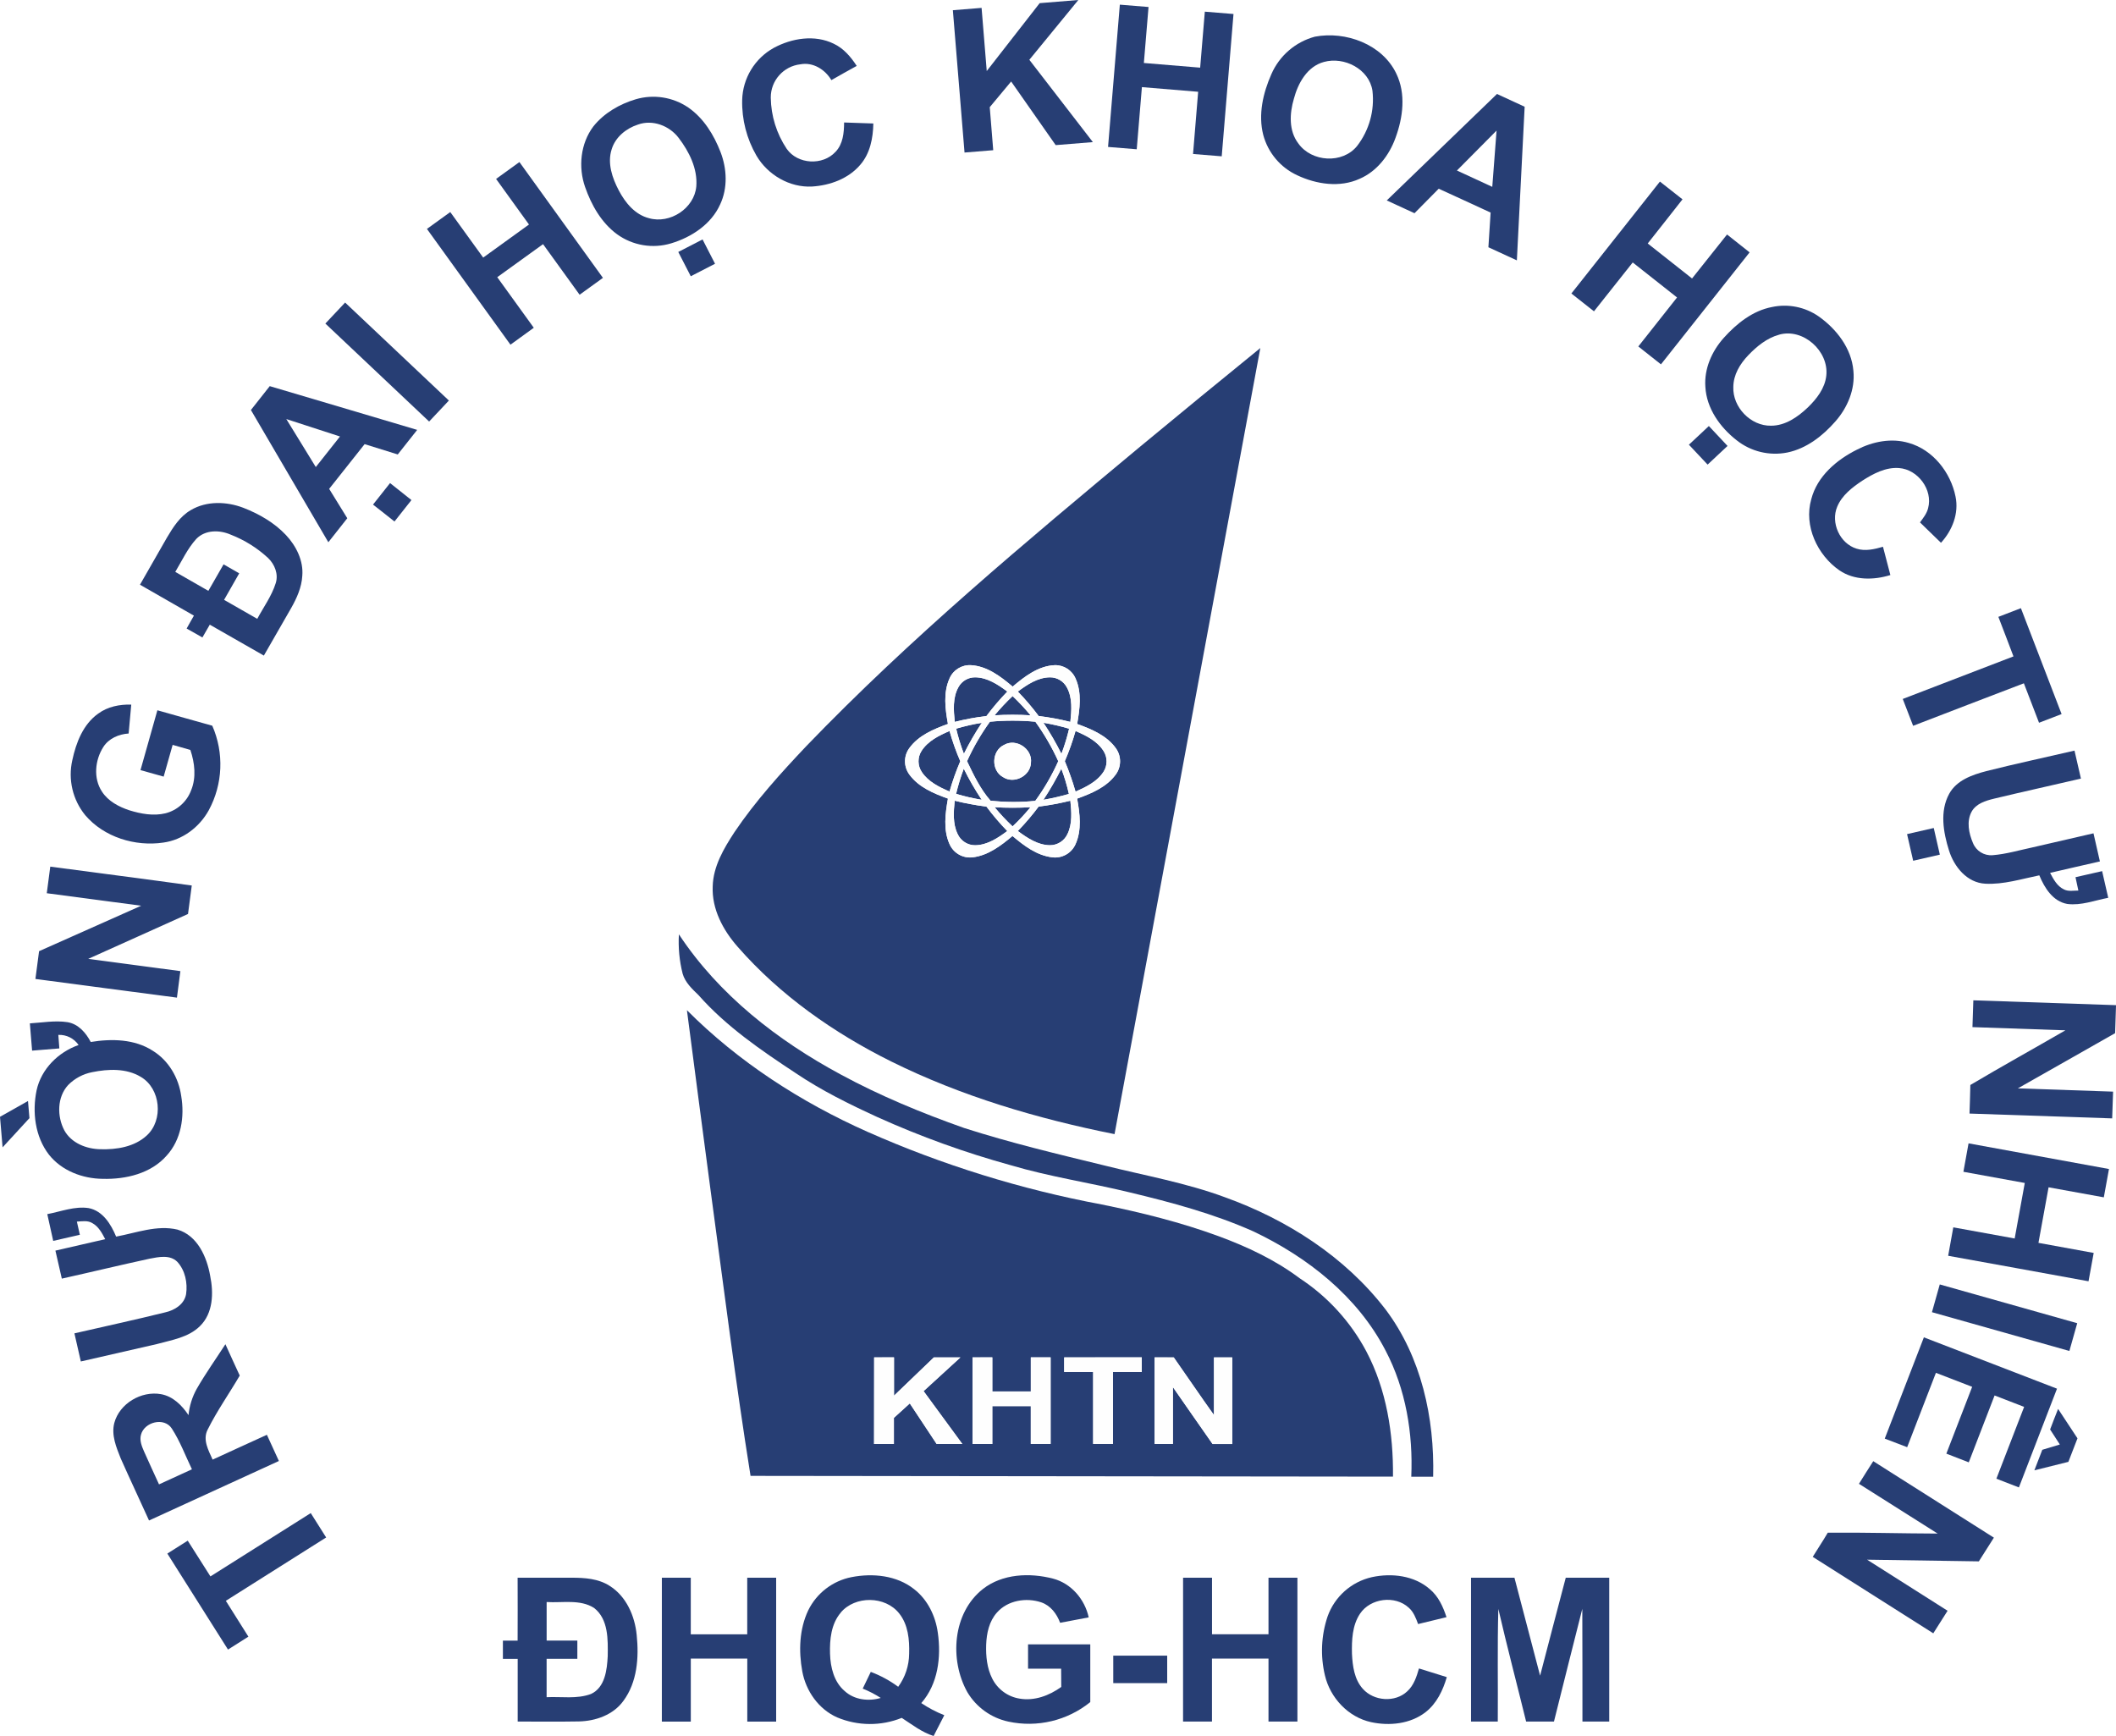
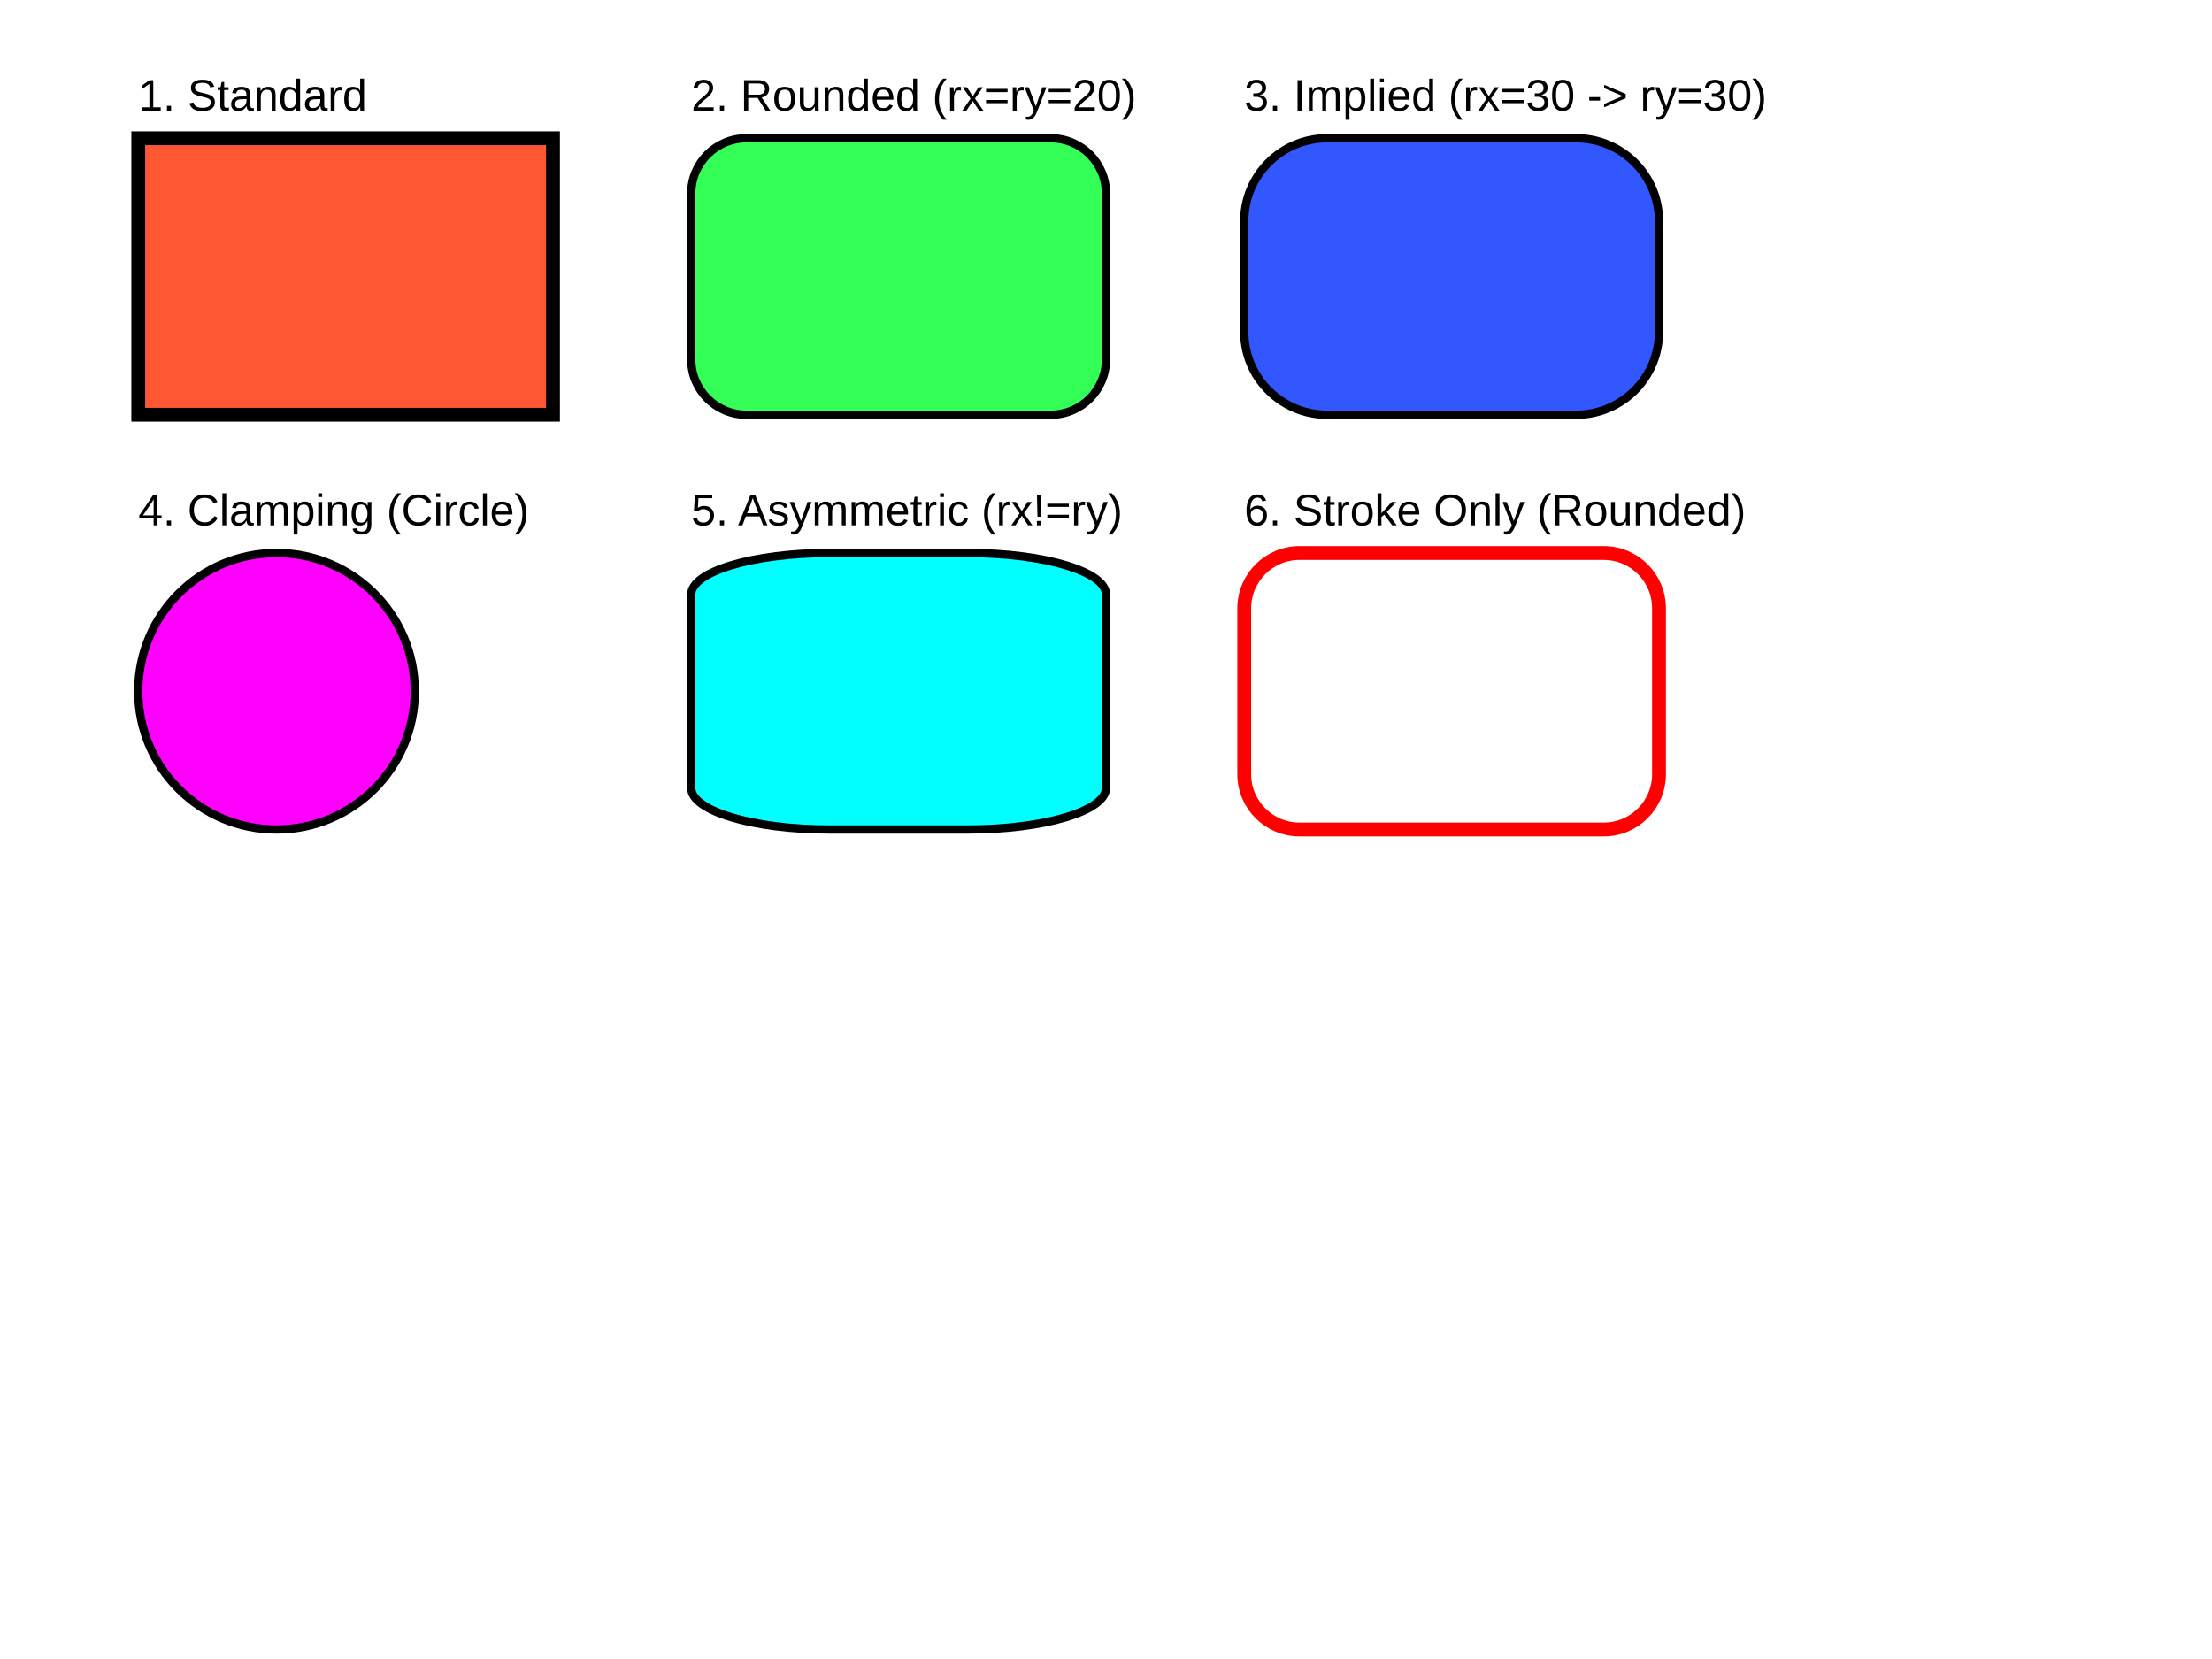
- <svg xmlns="http://www.w3.org/2000/svg" viewBox="0 0 906.99 744.09">
-   <g id="Layer_2">
-     <g id="Layer_1-2">
-       <path fill="#273e74" d="M445.64,1.35c5.52-.48,11-.92,16.57-1.35-7,8.56-14,17.08-21,25.63q13.59,17.64,27.23,35.28-8,.68-15.94,1.29Q443,48.57,433.41,34.93q-4.61,5.49-9.17,11c.48,6.15,1,12.3,1.49,18.45l-12.3,1q-2.51-30.51-5-61,6.15-.51,12.31-1c.73,9,1.45,18.05,2.21,27.07Q434.35,15.91,445.64,1.35Z" />
-       <path fill="#273e74" d="M480,2l12.3,1q-1,12-2,24,12.06,1,24.13,2c.68-8,1.33-16,2-24q6.14.48,12.29,1-2.51,30.48-5.05,61c-4.1-.34-8.2-.67-12.29-1,.72-8.88,1.47-17.77,2.19-26.66-8-.66-16.07-1.34-24.11-2-.75,8.88-1.47,17.76-2.22,26.64l-12.29-1Q477.46,32.44,480,2Z" />
-       <path fill="#273e74" d="M563.59,15.72c13.19-2.5,28.9,3.21,34.91,15.82,4.21,8.66,2.87,18.88-.37,27.63-2.69,7.44-7.93,14.26-15.33,17.46-8.53,3.9-18.55,2.37-26.8-1.52a26.62,26.62,0,0,1-14.53-17.29c-2.23-8.73-.09-17.94,3.47-26A28.41,28.41,0,0,1,563.59,15.72Zm3.9,10.83c-7.18,1.93-11.11,9.08-12.89,15.78-1.85,6.27-2.26,13.71,1.92,19.17,5.7,8,18.92,8.83,25.18,1.07a32.62,32.62,0,0,0,6.58-23.68C586.86,29.58,576.16,24.15,567.49,26.55Z" />
-       <path fill="#273e74" d="M331.67,20.52c7.74-4.17,17.54-5.77,25.68-1.79,4.27,2,7.36,5.67,9.87,9.52-3.62,2-7.25,4-10.86,6.09-2.7-4.55-7.86-7.8-13.27-6.78a14.29,14.29,0,0,0-12.71,14.3,40.47,40.47,0,0,0,6.83,21.93c4.69,6.71,15.46,7.27,20.94,1.27,3.2-3.34,3.64-8.17,3.66-12.56,4.17.14,8.35.27,12.53.43-.11,6.24-1.38,12.83-5.58,17.68-5.1,6-13,8.87-20.69,9.34-9.61.52-19-5-23.82-13.22a45.59,45.59,0,0,1-6.13-23.86A26.33,26.33,0,0,1,331.67,20.52Z" />
-       <path fill="#273e74" d="M594.41,85.91Q618,63.08,641.66,40.28l11.86,5.47q-1.65,32.93-3.34,65.85c-4.07-1.87-8.14-3.73-12.2-5.62q.46-7.42.95-14.86c-7.41-3.42-14.82-6.86-22.25-10.23q-5.17,5.27-10.38,10.5Q600.35,88.66,594.41,85.91Zm30.08-12.82q7.56,3.52,15.15,7c.61-8,1.25-16.08,1.84-24.12Q633,64.51,624.49,73.09Z" />
-       <path fill="#273e74" d="M272.5,42.55A26.68,26.68,0,0,1,295,46.07c6.63,4.59,11,11.74,13.87,19.16,2.73,7.12,3.11,15.36-.18,22.37-3.83,8.53-12.27,14.07-21,16.7a26.51,26.51,0,0,1-23.19-3.89c-6.72-4.93-11-12.5-13.7-20.23-3-8.54-2-18.66,3.54-26C258.9,48.47,265.54,44.62,272.5,42.55Zm.93,10.85c-5.06,1.64-9.68,5.39-11.25,10.6-1.93,6,.26,12.31,3.06,17.63S272.19,92,278.17,93.52c9,2.59,19.45-4.2,20.29-13.63.6-7.61-3.07-14.9-7.57-20.79C286.93,53.88,279.74,51.12,273.43,53.4Z" />
-       <path fill="#273e74" d="M212.64,76.69q5-3.63,10-7.23,17.9,24.83,35.8,49.64c-3.33,2.43-6.67,4.83-10,7.23-5.23-7.23-10.43-14.46-15.67-21.68q-9.83,7.06-19.63,14.16l15.66,21.68q-5,3.64-10,7.25L183,98.12q5-3.63,10-7.23c4.71,6.49,9.39,13,14.11,19.52q9.83-7.08,19.63-14.18C222,89.71,217.32,83.22,212.64,76.69Z" />
-       <path fill="#273e74" d="M711.5,77.83c3.24,2.52,6.45,5.08,9.68,7.61-4.91,6.36-10,12.61-14.91,18.92q9.48,7.52,19,15c5-6.26,10-12.58,15-18.85q4.83,3.81,9.67,7.66-19,24-38,48-4.86-3.83-9.7-7.67,8.31-10.47,16.6-21-9.48-7.51-19-15c-5.56,7-11.06,14-16.61,20.94q-4.86-3.81-9.68-7.64Q692.51,101.8,711.5,77.83Z" />
-       <path fill="#273e74" d="M290.73,108q5.19-2.7,10.41-5.37c1.8,3.47,3.59,6.93,5.35,10.42q-5.19,2.7-10.4,5.36Q293.39,113.21,290.73,108Z" />
-       <path fill="#273e74" d="M139.46,138.68q4.22-4.5,8.47-9,22.24,21,44.48,42-4.23,4.5-8.47,9Q161.7,159.67,139.46,138.68Z" />
-       <path fill="#273e74" d="M759.52,131.6a25.69,25.69,0,0,1,20,4c7.68,5.43,14.11,13.7,14.91,23.35.8,7.94-2.52,15.76-7.69,21.65-5.43,6.21-12.36,11.64-20.59,13.35a26.6,26.6,0,0,1-21.83-5.29c-7.07-5.53-12.84-13.62-13.34-22.83-.57-7.76,2.79-15.32,7.88-21C744.36,138.7,751.24,133.18,759.52,131.6Zm3,11.88c-5.17,1.43-9.46,4.94-13.11,8.74s-6.41,8.43-6.45,13.68c-.32,8.65,7.46,16.73,16.16,16.57,6.14,0,11.47-3.73,15.75-7.8,3.8-3.68,7.36-8.21,7.94-13.64C784,150.49,772.84,140.44,762.47,143.48Z" />
-       <path fill="#273e74" d="M488.64,191.49q25.7-21.28,51.58-42.31Q509,317.66,477.73,486.12c-33-6.61-65.52-16.17-95.7-31.13-24.64-12.24-47.65-28.37-65.83-49.16-6.27-7.11-11.14-16.18-10.71-25.91.22-8.61,4.76-16.25,9.34-23.26,9-13.35,19.88-25.33,30.92-37C390.2,273.51,439.48,232.42,488.64,191.49ZM407,290.81c-2.75,6.13-1.83,13.09-.69,19.49-6.11,2.21-12.6,4.9-16.54,10.35a9.57,9.57,0,0,0,.09,11.45c4,5.36,10.37,8,16.45,10.2-1.13,6.39-2.07,13.35.67,19.47A9.58,9.58,0,0,0,417,367.46c6.59-.8,12.07-5,17-9.14,4.93,4.18,10.46,8.39,17.1,9.15a9.58,9.58,0,0,0,9.91-5.6c2.78-6.14,1.86-13.14.71-19.56,6.08-2.19,12.52-4.86,16.48-10.24a9.59,9.59,0,0,0,.1-11.37c-3.93-5.48-10.45-8.18-16.58-10.39,1.13-6.37,2.06-13.3-.64-19.4a9.46,9.46,0,0,0-9-5.8c-7,.32-12.89,4.84-18,9.19-5.13-4.32-10.94-8.8-17.91-9.19A9.44,9.44,0,0,0,407,290.81Z" />
-       <path fill="#273e74" d="M115.62,165.51c21.08,6.21,42.13,12.52,63.2,18.75q-4.15,5.28-8.33,10.53l-14.2-4.42q-7.6,9.58-15.2,19.17,3.89,6.3,7.77,12.59c-2.71,3.43-5.44,6.84-8.12,10.29q-16.61-28.33-33.19-56.68C110.23,172.32,112.94,168.93,115.62,165.51Zm7.1,14.11c4.19,6.87,8.46,13.69,12.64,20.57q5.17-6.56,10.37-13.1C138.06,184.59,130.39,182.08,122.72,179.62Z" />
-       <path fill="#273e74" d="M723.92,190.61c2.85-2.68,5.69-5.36,8.56-8,2.67,2.84,5.35,5.67,8,8.53q-4.26,4-8.54,8Q727.92,194.9,723.92,190.61Z" />
-       <path fill="#273e74" d="M796,192.71c6.73-3.46,14.73-5.06,22.13-2.86,10.4,2.92,18,12.64,20.08,23,1.5,7.2-1.39,14.51-6.24,19.8q-4.5-4.35-9-8.74c1.39-1.89,2.93-3.79,3.49-6.12,2.11-7.88-4.39-16.57-12.44-17.17-5.77-.45-11.1,2.43-15.8,5.43-4.29,2.86-8.68,6.22-10.72,11.12-2.91,6.88,1.1,15.8,8.28,18,3.73,1.19,7.68.24,11.33-.81q1.57,6.06,3.17,12.12c-7.15,2.22-15.45,2.34-21.83-2-9.49-6.56-15.34-19.09-12.08-30.5C778.91,204.12,787.22,197.09,796,192.71Z" />
-       <path fill="#273e74" d="M167.19,207.06q4.59,3.63,9.17,7.28-3.62,4.6-7.27,9.19c-3.06-2.41-6.11-4.86-9.2-7.25Q163.52,211.65,167.19,207.06Z" />
-       <path fill="#273e74" d="M81.79,218.64c6.75-4,15.3-3.73,22.47-1,6.78,2.64,13.29,6.36,18.31,11.69,4.39,4.67,7.56,11,7,17.51-.28,4.91-2.33,9.48-4.71,13.69Q119,270.79,113.1,281c-7.74-4.39-15.45-8.84-23.18-13.25l-3.16,5.48L80,269.41c1-1.85,2.08-3.69,3.12-5.53Q71.61,257.24,60,250.62q5.76-10.11,11.56-20.19C74.21,225.94,77.16,221.31,81.79,218.64ZM84.13,231c-3.77,4.15-6.13,9.35-9,14.12,4.72,2.72,9.46,5.41,14.18,8.13,2.18-3.78,4.33-7.58,6.52-11.36q3.36,1.91,6.71,3.85c-2.15,3.79-4.34,7.57-6.49,11.37q7.09,4.08,14.22,8.14c2.71-5.06,6.19-9.79,7.92-15.3,1.24-3.89-.45-8.06-3.28-10.78a50.53,50.53,0,0,0-16-10C94.16,227.09,88,227,84.13,231Z" />
-       <path fill="#273e74" d="M856.57,264.4q4.81-1.89,9.66-3.72,8.73,22.68,17.44,45.39L874,309.79q-3.27-8.46-6.5-16.91c-15.84,6-31.64,12.17-47.47,18.22q-2.24-5.75-4.44-11.51,23.71-9.13,47.45-18.24C860.93,275.69,858.73,270.05,856.57,264.4Z" />
-       <path fill="#273e74" d="M410.8,294.55a8.11,8.11,0,0,1,7.27-4.23c5.19.09,9.67,3.13,13.7,6.1a107.72,107.72,0,0,0-8.95,10.49,108,108,0,0,0-13.59,2.51C408.74,304.47,408.28,299.07,410.8,294.55Z" />
-       <path fill="#273e74" d="M436.27,296.42c4.05-3,8.56-6.06,13.8-6.1a8.14,8.14,0,0,1,7.23,4.34c2.43,4.51,2,9.85,1.48,14.77a105.91,105.91,0,0,0-13.57-2.52A107.83,107.83,0,0,0,436.27,296.42Z" />
-       <path fill="#273e74" d="M426.32,306.6a90.89,90.89,0,0,1,7.7-8.24,93.82,93.82,0,0,1,7.7,8.24A129.71,129.71,0,0,0,426.32,306.6Z" />
-       <path fill="#273e74" d="M42.1,305.87c4.07-3,9.19-4,14.16-3.86q-.52,6.19-1.12,12.39c-4.22.28-8.48,2.09-10.83,5.75-3.6,5.6-4.39,13.44-.6,19.16,2.65,4.1,7.19,6.5,11.72,8,5,1.54,10.35,2.53,15.5,1.29a15.93,15.93,0,0,0,11-9.87c2.27-5.53,1.53-11.75-.33-17.29L74,319.27c-1.29,4.54-2.56,9.08-3.85,13.61l-9.93-2.79q3.62-12.82,7.24-25.65c7.85,2.2,15.68,4.45,23.53,6.62a41.33,41.33,0,0,1-1.5,36.23c-4,7.25-11.22,12.75-19.49,13.86-12.09,1.78-25.42-2.3-33.47-11.74A27.62,27.62,0,0,1,31,325.81C32.61,318.32,35.62,310.45,42.1,305.87Z" />
-       <path fill="#273e74" d="M424.28,309.35a103.07,103.07,0,0,1,19.48,0,98.65,98.65,0,0,1,9.82,16.92,93.72,93.72,0,0,1-9.85,17,90.51,90.51,0,0,1-19.19-.08c-4.34-4.9-7.25-11-10.07-16.93A97.6,97.6,0,0,1,424.28,309.35Zm6.12,9.93c-5.42,2.48-5.69,11-.45,13.81,4.73,3.13,11.76-.54,11.95-6.18C442.62,321,435.56,316.29,430.4,319.28Z" />
-       <path fill="#273e74" d="M409.82,312.33a87.21,87.21,0,0,1,11-2.53,126.25,126.25,0,0,0-7.68,13.29A84.5,84.5,0,0,1,409.82,312.33Z" />
-       <path fill="#273e74" d="M447.24,309.8a88,88,0,0,1,11,2.53,84.65,84.65,0,0,1-3.29,10.77A125.38,125.38,0,0,0,447.24,309.8Z" />
-       <path fill="#273e74" d="M395,321.87c2.73-4.29,7.48-6.6,12-8.55a102.78,102.78,0,0,0,4.61,12.95,111.34,111.34,0,0,0-4.61,13c-4.44-1.93-9.11-4.19-11.86-8.35A8.23,8.23,0,0,1,395,321.87Z" />
-       <path fill="#273e74" d="M456.42,326.25a103.47,103.47,0,0,0,4.6-12.93c4.51,1.95,9.28,4.27,12,8.57a8.25,8.25,0,0,1,0,8.92c-2.74,4.25-7.48,6.54-12,8.5A115.55,115.55,0,0,0,456.42,326.25Z" />
-       <path fill="#273e74" d="M851.43,330.51c12.53-3.16,25.18-5.84,37.77-8.78.93,4,1.84,8,2.76,12-12.43,2.9-24.89,5.62-37.3,8.61-3.59.88-7.62,2.09-9.55,5.55-2.26,4.15-1.22,9.26.55,13.4a8.34,8.34,0,0,0,8.43,5.27c5.85-.46,11.52-2.17,17.25-3.38q13-3,26-6c.91,4,1.84,8,2.75,12.05-7.12,1.64-14.25,3.23-21.35,4.9,1.44,2.72,3,5.71,5.93,7.09,1.91,1,4.12.48,6.19.5-.41-1.92-.83-3.83-1.23-5.73l11.41-2.6c.88,3.81,1.75,7.61,2.62,11.43-5.79,1.1-11.57,3.4-17.54,2.64-6.19-1.09-9.79-6.91-12-12.27-7.64,1.55-15.28,4-23.15,3.59s-13.39-7.26-15.57-14.27c-2.44-7.74-4-16.8.08-24.25C838.66,334.43,845.33,332.11,851.43,330.51Z" />
-       <path fill="#273e74" d="M409.81,340.27a92.43,92.43,0,0,1,3.3-10.78,120.9,120.9,0,0,0,7.69,13.33A86.25,86.25,0,0,1,409.81,340.27Z" />
-       <path fill="#273e74" d="M454.93,329.52a76.13,76.13,0,0,1,3.24,10.79,101.63,101.63,0,0,1-10.92,2.52A134.28,134.28,0,0,0,454.93,329.52Z" />
-       <path fill="#273e74" d="M409.22,343.21a118.27,118.27,0,0,0,13.62,2.52,108.59,108.59,0,0,0,8.93,10.48c-4,3-8.52,6-13.73,6.09a8.22,8.22,0,0,1-7.56-4.82C408.33,353.05,408.76,348,409.22,343.21Z" />
-       <path fill="#273e74" d="M445.19,345.73a116.61,116.61,0,0,0,13.6-2.52c.49,4.73.9,9.8-1.21,14.23a8.27,8.27,0,0,1-7.53,4.86c-5.23-.05-9.73-3.13-13.79-6.1A106.12,106.12,0,0,0,445.19,345.73Z" />
-       <path fill="#273e74" d="M426.33,346a138.08,138.08,0,0,0,15.36,0,86.34,86.34,0,0,1-7.67,8.21A86.47,86.47,0,0,1,426.33,346Z" />
-       <path fill="#273e74" d="M817.43,357.52q5.72-1.33,11.44-2.62l2.61,11.42q-5.72,1.33-11.43,2.62Q818.71,363.23,817.43,357.52Z" />
-       <path fill="#273e74" d="M21.55,371.46c20.22,2.7,40.45,5.28,60.65,8.09-.54,4.06-1.09,8.13-1.61,12.2C66.35,398.2,52.06,404.56,37.81,411c13.17,1.78,26.34,3.49,39.51,5.25q-.73,5.67-1.48,11.36c-20.23-2.63-40.44-5.35-60.66-8q.77-6,1.57-11.91,21.89-9.75,43.76-19.48c-13.48-1.8-27-3.56-40.46-5.36Q20.78,377.14,21.55,371.46Z" />
-       <path fill="#273e74" d="M291,400.48c17.13,25.94,42.3,45.52,69.45,60.12,16.89,9.15,34.69,16.48,52.78,22.88,19.86,6.38,40.17,11.2,60.43,16.14,17.15,4.28,34.67,7.37,51.3,13.52,26.61,9.56,51.51,25.48,68.89,48.06,15.4,20.4,21.08,46.59,20.45,71.77h-9.38c.8-18.53-2.33-37.51-11-54.05-12-23.25-33.49-40.12-56.76-51.15-17-7.56-35-12.39-53.09-16.72-16.89-4.11-34.13-6.65-50.81-11.6a392.09,392.09,0,0,1-57.19-20.64c-12.05-5.53-24-11.41-35-18.84-14.87-9.79-29.8-20-41.65-33.42-2.74-2.67-5.73-5.4-6.82-9.21A55.74,55.74,0,0,1,291,400.48Z" />
-       <path fill="#273e74" d="M845.84,428.76,907,430.84c-.13,4-.28,8-.39,12-13.87,7.93-27.8,15.76-41.69,23.66q20.42.72,40.82,1.4l-.39,11.47-61.15-2.07c.12-4.09.3-8.17.36-12.25,13.48-8,27.19-15.58,40.75-23.43-13.29-.48-26.57-.91-39.85-1.37Q845.61,434.48,845.84,428.76Z" />
-       <path fill="#273e74" d="M294.44,433c22.11,22.18,48.84,39.41,77.38,52.12a454.39,454.39,0,0,0,100.41,31.15c17,3.44,33.86,7.63,50.15,13.61,12.24,4.52,24.22,10.15,34.68,18a85.4,85.4,0,0,1,28.61,31.38c8.66,16.42,11.6,35.26,11.41,53.66l-275.37-.32c-6.48-40.51-11.54-81.23-17.06-121.88Q299.49,471.88,294.44,433Zm80.25,148.82q0,18.56,0,37.11h8.49c0-3.74,0-7.47,0-11.2q3.39-3.12,6.82-6.2,5.77,8.68,11.51,17.39c3.65,0,7.31,0,11,0-5.52-7.56-11.09-15.09-16.61-22.65q7.89-7.23,15.79-14.45-5.68,0-11.37,0l-17.09,16.41c0-5.48,0-11,0-16.42Zm42.16,0v37.1h8.48c0-5.41,0-10.82,0-16.23,5.5,0,11,0,16.5,0,0,5.4,0,10.8,0,16.21h8.49q0-18.55,0-37.1h-8.48c0,4.87,0,9.74,0,14.61H425.34V581.81Zm39.3,0q0,3.12,0,6.26h12.41v30.83h8.49q0-15.42,0-30.84h12.35q0-3.14,0-6.26Zm38.75,0q0,18.56,0,37.1h7.85q0-12.18,0-24.36c5.69,8.11,11.3,16.29,17,24.39,2.81,0,5.62,0,8.44,0q0-18.55,0-37.1h-7.84c0,8.23,0,16.47,0,24.7-5.85-8.16-11.46-16.49-17.23-24.7Z" />
-       <path fill="#273e74" d="M12.8,438.64c5.35-.32,10.74-1.32,16.09-.52,4.65.75,7.94,4.54,10,8.5,8.93-1.46,18.79-1.3,26.62,3.78C72.3,454.59,76.6,462,77.68,469.81c1.49,8.82,0,18.68-6.21,25.47-6.74,7.74-17.54,10.26-27.42,10-8.66-.07-17.61-3.45-23.08-10.38-5.95-7.7-7.22-18.25-5.28-27.58,2-9.14,9.29-16.35,18-19.4A10,10,0,0,0,25,443.58q.21,2.9.44,5.8-5.84.5-11.68.95Q13.27,444.48,12.8,438.64Zm26.71,20.92a19.74,19.74,0,0,0-10.31,5.52c-4.75,5.17-4.8,13.42-1.63,19.41,3,5.48,9.47,8,15.47,8.1,6.94.21,14.57-1,19.85-5.87,7.27-6.61,6-20.13-2.52-25.13C54.15,457.82,46.39,458.16,39.51,459.56Z" />
-       <path fill="#273e74" d="M12,471.92c.21,2.44.41,4.89.62,7.34q-5.73,6.27-11.51,12.52Q.51,485.23,0,478.69C4,476.41,8,474.19,12,471.92Z" />
-       <path fill="#273e74" d="M843.79,490.07q30.11,5.46,60.19,11-1.11,6.06-2.21,12.14c-7.9-1.42-15.79-2.88-23.68-4.3q-2.19,11.89-4.34,23.81c7.88,1.45,15.78,2.86,23.68,4.32l-2.22,12.15c-20.06-3.64-40.1-7.34-60.16-10.93q1.07-6.11,2.2-12.19c8.77,1.58,17.53,3.2,26.31,4.78q2.16-11.91,4.33-23.8-13.15-2.41-26.31-4.79Q842.66,496.14,843.79,490.07Z" />
-       <path fill="#273e74" d="M20.27,520.41C26.13,519.3,32,516.92,38,517.82c6.08,1.19,9.57,6.93,11.78,12.22,8.63-1.59,17.49-5.09,26.3-3,8.55,2.54,12.58,11.69,14,19.78,1.52,7.33,1.32,16.09-4.43,21.64-4.9,4.82-12,5.88-18.41,7.64l-32.59,7.46c-.92-4-1.85-8-2.75-12.05,13-3,26-5.79,38.92-9,4-.88,8.16-3.44,8.94-7.77.72-4.82-.4-10.27-3.78-13.91-3.16-3.14-8-2.06-11.85-1.32-12.57,2.72-25.07,5.75-37.63,8.54q-1.38-6-2.75-12c7.11-1.65,14.24-3.24,21.35-4.91-1.37-2.58-2.81-5.38-5.47-6.85-2-1.28-4.46-.79-6.68-.68q.63,2.82,1.28,5.65-5.7,1.34-11.42,2.62Q21.57,526.13,20.27,520.41Z" />
-       <path fill="#273e74" d="M831.45,550.54q29.46,8.28,58.92,16.62-1.67,6-3.36,11.9-29.46-8.29-58.91-16.62C829.19,558.47,830.32,554.5,831.45,550.54Z" />
-       <path fill="#273e74" d="M807.87,616.63q8.37-21.71,16.77-43.41l57.06,22q-8.13,21.18-16.33,42.33-4.85-1.86-9.65-3.74,5.92-15.4,11.89-30.78-6.33-2.46-12.66-4.9-5.55,14.33-11.07,28.67l-9.61-3.73q5.52-14.33,11.07-28.64c-5.17-2-10.36-4-15.54-6-4.12,10.62-8.19,21.26-12.32,31.87Z" />
-       <path fill="#273e74" d="M84.36,595.23c3.77-6.55,8.16-12.72,12.26-19.06,2,4.47,4.1,9,6.14,13.44C98.22,597.36,93,604.75,89,612.79c-2.23,4.33.37,8.88,2.14,12.84,7.76-3.54,15.49-7.13,23.26-10.64q2.57,5.61,5.14,11.23Q91.73,639,63.88,651.72c-4-8.87-8.18-17.68-12.13-26.59-1.9-4.77-4.1-10-2.76-15.2,2.23-8.37,11.6-13.86,20-12.36,5.13.91,9,4.78,11.81,9A29,29,0,0,1,84.36,595.23ZM60.42,615c-.68,2.49.4,5,1.37,7.24,2.07,4.67,4.23,9.31,6.37,14l14.11-6.46c-2.81-5.85-5.08-12-8.61-17.45C70.37,607.25,61.82,609.5,60.42,615Z" />
-       <path fill="#273e74" d="M878.75,612.71c1.12-3,2.25-5.89,3.42-8.81,2.77,4.2,5.57,8.39,8.31,12.61-1.32,3.35-2.61,6.72-3.9,10.08L872,630.22q1.66-4.41,3.4-8.8c2.5-.76,5-1.52,7.52-2.27Z" />
-       <path fill="#273e74" d="M796.81,636c2-3.25,4.07-6.47,6.13-9.7q25.86,16.38,51.71,32.78c-2.15,3.38-4.29,6.78-6.45,10.16q-24-.36-47.9-.72c11.49,7.32,23,14.58,34.5,21.89q-3.07,4.83-6.13,9.67Q802.78,683.72,777,667.31c2.13-3.47,4.4-6.85,6.45-10.36,15.69-.14,31.39.33,47.09.38Q813.65,646.64,796.81,636Z" />
-       <path fill="#273e74" d="M90.2,675.69q21.51-13.56,43-27.14c2.22,3.47,4.41,7,6.6,10.45q-21.5,13.57-43,27.15c3.21,5.12,6.46,10.23,9.67,15.36l-8.74,5.54q-13-20.58-26-41.15,4.35-2.79,8.74-5.53C83.74,665.47,87,670.59,90.2,675.69Z" />
-       <path fill="#273e74" d="M365,676c9.1-1.78,19.39-.77,26.84,5.17,5.78,4.49,9.16,11.49,10.14,18.65,1.5,10.42.1,22-7.09,30.17a51.63,51.63,0,0,0,9.87,5.19q-2.33,4.44-4.58,8.91c-5.08-1.59-9.26-4.92-13.66-7.76a36.43,36.43,0,0,1-27.69-.21c-7.93-3.5-13.38-11.29-14.94-19.7-1.59-8.7-1.3-18.09,2.54-26.18A26.3,26.3,0,0,1,365,676Zm-4.61,15.21c-4.14,4.82-4.8,11.54-4.61,17.64.18,5.79,1.67,12.09,6.3,16,4.12,3.76,10.21,4.49,15.44,2.93a46.54,46.54,0,0,0-7.73-4q1.72-3.6,3.46-7.17A48.76,48.76,0,0,1,385,723a24.33,24.33,0,0,0,4.69-14.14c.19-6-.41-12.48-4.27-17.31C379.44,684,366.52,683.86,360.35,691.21Z" />
-       <path fill="#273e74" d="M421.26,681.12c8.41-6.6,20.15-7.08,30.15-4.47,7.78,2.05,13.57,8.86,15.25,16.6-4.09.79-8.17,1.54-12.26,2.32-1.42-3.84-4.09-7.4-8.08-8.76-6.43-2.16-14.4-.88-19,4.38-3.34,3.72-4.44,8.88-4.61,13.75s.33,10.11,2.62,14.59a15.93,15.93,0,0,0,11.7,8.54c6.35,1.1,12.75-1.31,17.86-5-.05-2.62-.06-5.23-.05-7.83H440.66q0-5.22,0-10.43h26.67c0,8.25,0,16.5,0,24.75a41.79,41.79,0,0,1-35.13,8.36,27.06,27.06,0,0,1-17.56-12.61C406.92,711.49,408.28,691.38,421.26,681.12Z" />
-       <path fill="#273e74" d="M588.06,676c8.44-1.82,18.12-.71,24.81,5.16,3.69,3.06,5.7,7.56,7.15,12l-12.17,2.95c-.94-2.52-1.92-5.17-4-7-5.91-5.47-16.5-4.09-20.93,2.61-3.32,5-3.55,11.32-3.42,17.15.26,5.22,1,10.95,4.65,15,4.7,5.31,13.87,6,19.07,1.05,2.8-2.55,4-6.28,5-9.78,4,1.25,8,2.47,11.93,3.72-1.65,5.64-4.32,11.29-9.08,15-6.53,5.08-15.47,6-23.36,4.3-9.79-2.11-17.57-10.43-19.81-20.08a45.77,45.77,0,0,1,1.14-25.2A26.31,26.31,0,0,1,588.06,676Z" />
-       <path fill="#273e74" d="M221.87,676.25c7.74,0,15.49,0,23.24,0,5.52,0,11.37.39,16.15,3.46,7.19,4.48,10.86,12.93,11.65,21.12,1,9.62.24,20.2-5.71,28.22-4.32,6-11.93,8.66-19.1,8.8-8.73.17-17.47,0-26.2.06q0-13.44,0-26.88h-6.34c0-2.61,0-5.22,0-7.81,2.1,0,4.2,0,6.31,0C221.88,694.21,221.93,685.23,221.87,676.25Zm12.44,10.42c0,5.51,0,11,0,16.53,4.38,0,8.77,0,13.16,0,0,2.59,0,5.19,0,7.8H234.3c0,5.49,0,11,0,16.46,6.33-.31,13,.89,19.05-1.39,6-2.8,6.84-10.34,7.14-16.19.1-7.1.34-15.81-5.82-20.65C248.67,685.37,241.06,687.11,234.31,686.67Z" />
-       <path fill="#273e74" d="M283.7,676.24h12.39c0,8.09,0,16.18,0,24.27,8.07,0,16.13,0,24.2,0q0-12.12,0-24.25h12.4q0,30.82,0,61.66H320.31q0-13.49,0-27H296.1q0,13.49,0,27H283.69Q283.69,707.08,283.7,676.24Z" />
-       <path fill="#273e74" d="M507.11,676.24c4.13,0,8.26,0,12.4,0q0,12.12,0,24.25h24.21q0-12.13,0-24.25c4.13,0,8.26,0,12.4,0q0,30.82,0,61.66H543.72q0-13.47,0-27-12.12,0-24.23,0,0,13.48,0,27H507.1Q507.1,707.07,507.11,676.24Z" />
-       <path fill="#273e74" d="M630.53,676.24h18.61q5.5,21,11,42c3.68-14,7.27-28,11-42h18.63q0,30.82,0,61.66H678.29c0-16.11,0-32.22-.06-48.32-4.12,16.09-8.09,32.22-12.15,48.33H654.15c-3.95-16.1-8.18-32.14-11.91-48.29-.46,16.09-.11,32.19-.24,48.28H630.53Q630.54,707.08,630.53,676.24Z" />
-       <path fill="#273e74" d="M477.18,709.66H500.3v11.77c-7.7,0-15.41,0-23.12,0Q477.15,715.54,477.18,709.66Z" />
-       <path fill="#fefefe" d="M407,290.81a9.44,9.44,0,0,1,9.13-5.7c7,.39,12.78,4.87,17.91,9.19,5.15-4.35,11-8.87,18-9.19a9.46,9.46,0,0,1,9,5.8c2.7,6.1,1.77,13,.64,19.4,6.13,2.21,12.65,4.91,16.58,10.39a9.59,9.59,0,0,1-.1,11.37c-4,5.38-10.4,8.05-16.48,10.24,1.15,6.42,2.07,13.42-.71,19.56a9.58,9.58,0,0,1-9.91,5.6c-6.64-.76-12.17-5-17.1-9.15-4.92,4.15-10.4,8.34-17,9.14A9.58,9.58,0,0,1,407,361.77c-2.74-6.12-1.8-13.08-.67-19.47-6.08-2.17-12.49-4.84-16.45-10.2a9.57,9.57,0,0,1-.09-11.45c3.94-5.45,10.43-8.14,16.54-10.35C405.15,303.9,404.23,296.94,407,290.81Zm3.82,3.74c-2.52,4.52-2.06,9.92-1.57,14.87a108,108,0,0,1,13.59-2.51,107.72,107.72,0,0,1,8.95-10.49c-4-3-8.51-6-13.7-6.1A8.11,8.11,0,0,0,410.8,294.55Zm25.47,1.87a107.83,107.83,0,0,1,8.94,10.49,105.91,105.91,0,0,1,13.57,2.52c.52-4.92,1-10.26-1.48-14.77a8.14,8.14,0,0,0-7.23-4.34C444.83,290.36,440.32,293.43,436.27,296.42Zm-9.95,10.18a129.71,129.71,0,0,1,15.4,0,93.82,93.82,0,0,0-7.7-8.24A90.89,90.89,0,0,0,426.32,306.6Zm-2,2.75a97.6,97.6,0,0,0-9.81,16.91c2.82,5.9,5.73,12,10.07,16.93a90.51,90.51,0,0,0,19.19.08,93.72,93.72,0,0,0,9.85-17,98.65,98.65,0,0,0-9.82-16.92A103.07,103.07,0,0,0,424.28,309.35Zm-14.46,3a84.5,84.5,0,0,0,3.29,10.76,126.25,126.25,0,0,1,7.68-13.29A87.21,87.21,0,0,0,409.82,312.33Zm37.42-2.53a125.38,125.38,0,0,1,7.68,13.3,84.65,84.65,0,0,0,3.29-10.77A88,88,0,0,0,447.24,309.8ZM395,321.87a8.23,8.23,0,0,0,.13,9.08c2.75,4.16,7.42,6.42,11.86,8.35a111.34,111.34,0,0,1,4.61-13A102.78,102.78,0,0,1,407,313.32C402.5,315.27,397.75,317.58,395,321.87Zm61.4,4.38a115.55,115.55,0,0,1,4.6,13.06c4.48-2,9.22-4.25,12-8.5a8.25,8.25,0,0,0,0-8.92c-2.72-4.3-7.49-6.62-12-8.57A103.47,103.47,0,0,1,456.42,326.25Zm-46.61,14a86.25,86.25,0,0,0,11,2.55,120.9,120.9,0,0,1-7.69-13.33A92.43,92.43,0,0,0,409.81,340.27Zm45.12-10.75a134.28,134.28,0,0,1-7.68,13.31,101.63,101.63,0,0,0,10.92-2.52A76.13,76.13,0,0,0,454.93,329.52Zm-45.71,13.69c-.46,4.74-.89,9.84,1.26,14.27A8.22,8.22,0,0,0,418,362.3c5.21-.08,9.68-3.13,13.73-6.09a108.59,108.59,0,0,1-8.93-10.48A118.27,118.27,0,0,1,409.22,343.21Zm36,2.52a106.12,106.12,0,0,1-8.93,10.47c4.06,3,8.56,6.05,13.79,6.1a8.27,8.27,0,0,0,7.53-4.86c2.11-4.43,1.7-9.5,1.21-14.23A116.61,116.61,0,0,1,445.19,345.73Zm-18.86.3a86.47,86.47,0,0,0,7.69,8.21,86.34,86.34,0,0,0,7.67-8.21A138.08,138.08,0,0,1,426.33,346Z" />
-       <path fill="#fefefe" d="M430.4,319.28c5.16-3,12.22,1.74,11.5,7.63-.19,5.64-7.22,9.31-11.95,6.18C424.71,330.27,425,321.76,430.4,319.28Z" />
-       <path fill="#fefefe" d="M374.69,581.81h8.48c0,5.47,0,10.94,0,16.42l17.09-16.41q5.69,0,11.37,0-7.87,7.25-15.79,14.45c5.52,7.56,11.09,15.09,16.61,22.65-3.65,0-7.31,0-11,0q-5.73-8.71-11.51-17.39-3.42,3.07-6.82,6.2c0,3.73,0,7.46,0,11.2h-8.49Q374.68,600.37,374.69,581.81Z" />
-       <path fill="#fefefe" d="M416.85,581.81h8.49v14.61h16.51c0-4.87,0-9.74,0-14.61h8.48q0,18.56,0,37.1h-8.49c0-5.41,0-10.81,0-16.21-5.5,0-11,0-16.5,0,0,5.41,0,10.82,0,16.23h-8.48Z" />
-       <path fill="#fefefe" d="M456.15,581.81h33.26q0,3.12,0,6.26H477.06q0,15.42,0,30.84h-8.49V588.08H456.15Q456.14,584.93,456.15,581.81Z" />
-       <path fill="#fefefe" d="M494.9,581.81h8.21c5.77,8.21,11.38,16.54,17.23,24.7.07-8.23,0-16.47,0-24.7h7.84q0,18.56,0,37.1c-2.82,0-5.63,0-8.44,0-5.72-8.1-11.33-16.28-17-24.39q0,12.18,0,24.36H494.9Q494.9,600.36,494.9,581.81Z" />
-     </g>
-   </g>
+ <svg xmlns="http://www.w3.org/2000/svg" width="800" height="600" viewBox="0 0 800 600">
+   <rect x="50" y="50" width="150" height="100" fill="#FF5733" stroke="black" stroke-width="5" />
+   <text x="50" y="40" font-family="Arial" font-size="16" fill="black">1. Standard</text>
+   <rect x="250" y="50" width="150" height="100" rx="20" ry="20" fill="#33FF57" stroke="black" stroke-width="3" />
+   <text x="250" y="40" font-family="Arial" font-size="16" fill="black">2. Rounded (rx=ry=20)</text>
+   <rect x="450" y="50" width="150" height="100" rx="30" fill="#3357FF" stroke="black" stroke-width="3" />
+   <text x="450" y="40" font-family="Arial" font-size="16" fill="black">3. Implied (rx=30 -&gt; ry=30)</text>
+   <rect x="50" y="200" width="100" height="100" rx="100" ry="100" fill="#F0F" stroke="black" stroke-width="3" />
+   <text x="50" y="190" font-family="Arial" font-size="16" fill="black">4. Clamping (Circle)</text>
+   <rect x="250" y="200" width="150" height="100" rx="50" ry="15" fill="#0FF" stroke="black" stroke-width="3" />
+   <text x="250" y="190" font-family="Arial" font-size="16" fill="black">5. Asymmetric (rx!=ry)</text>
+   <rect x="450" y="200" width="150" height="100" rx="20" fill="none" stroke="red" stroke-width="5" />
+   <text x="450" y="190" font-family="Arial" font-size="16" fill="black">6. Stroke Only (Rounded)</text>
</svg>
